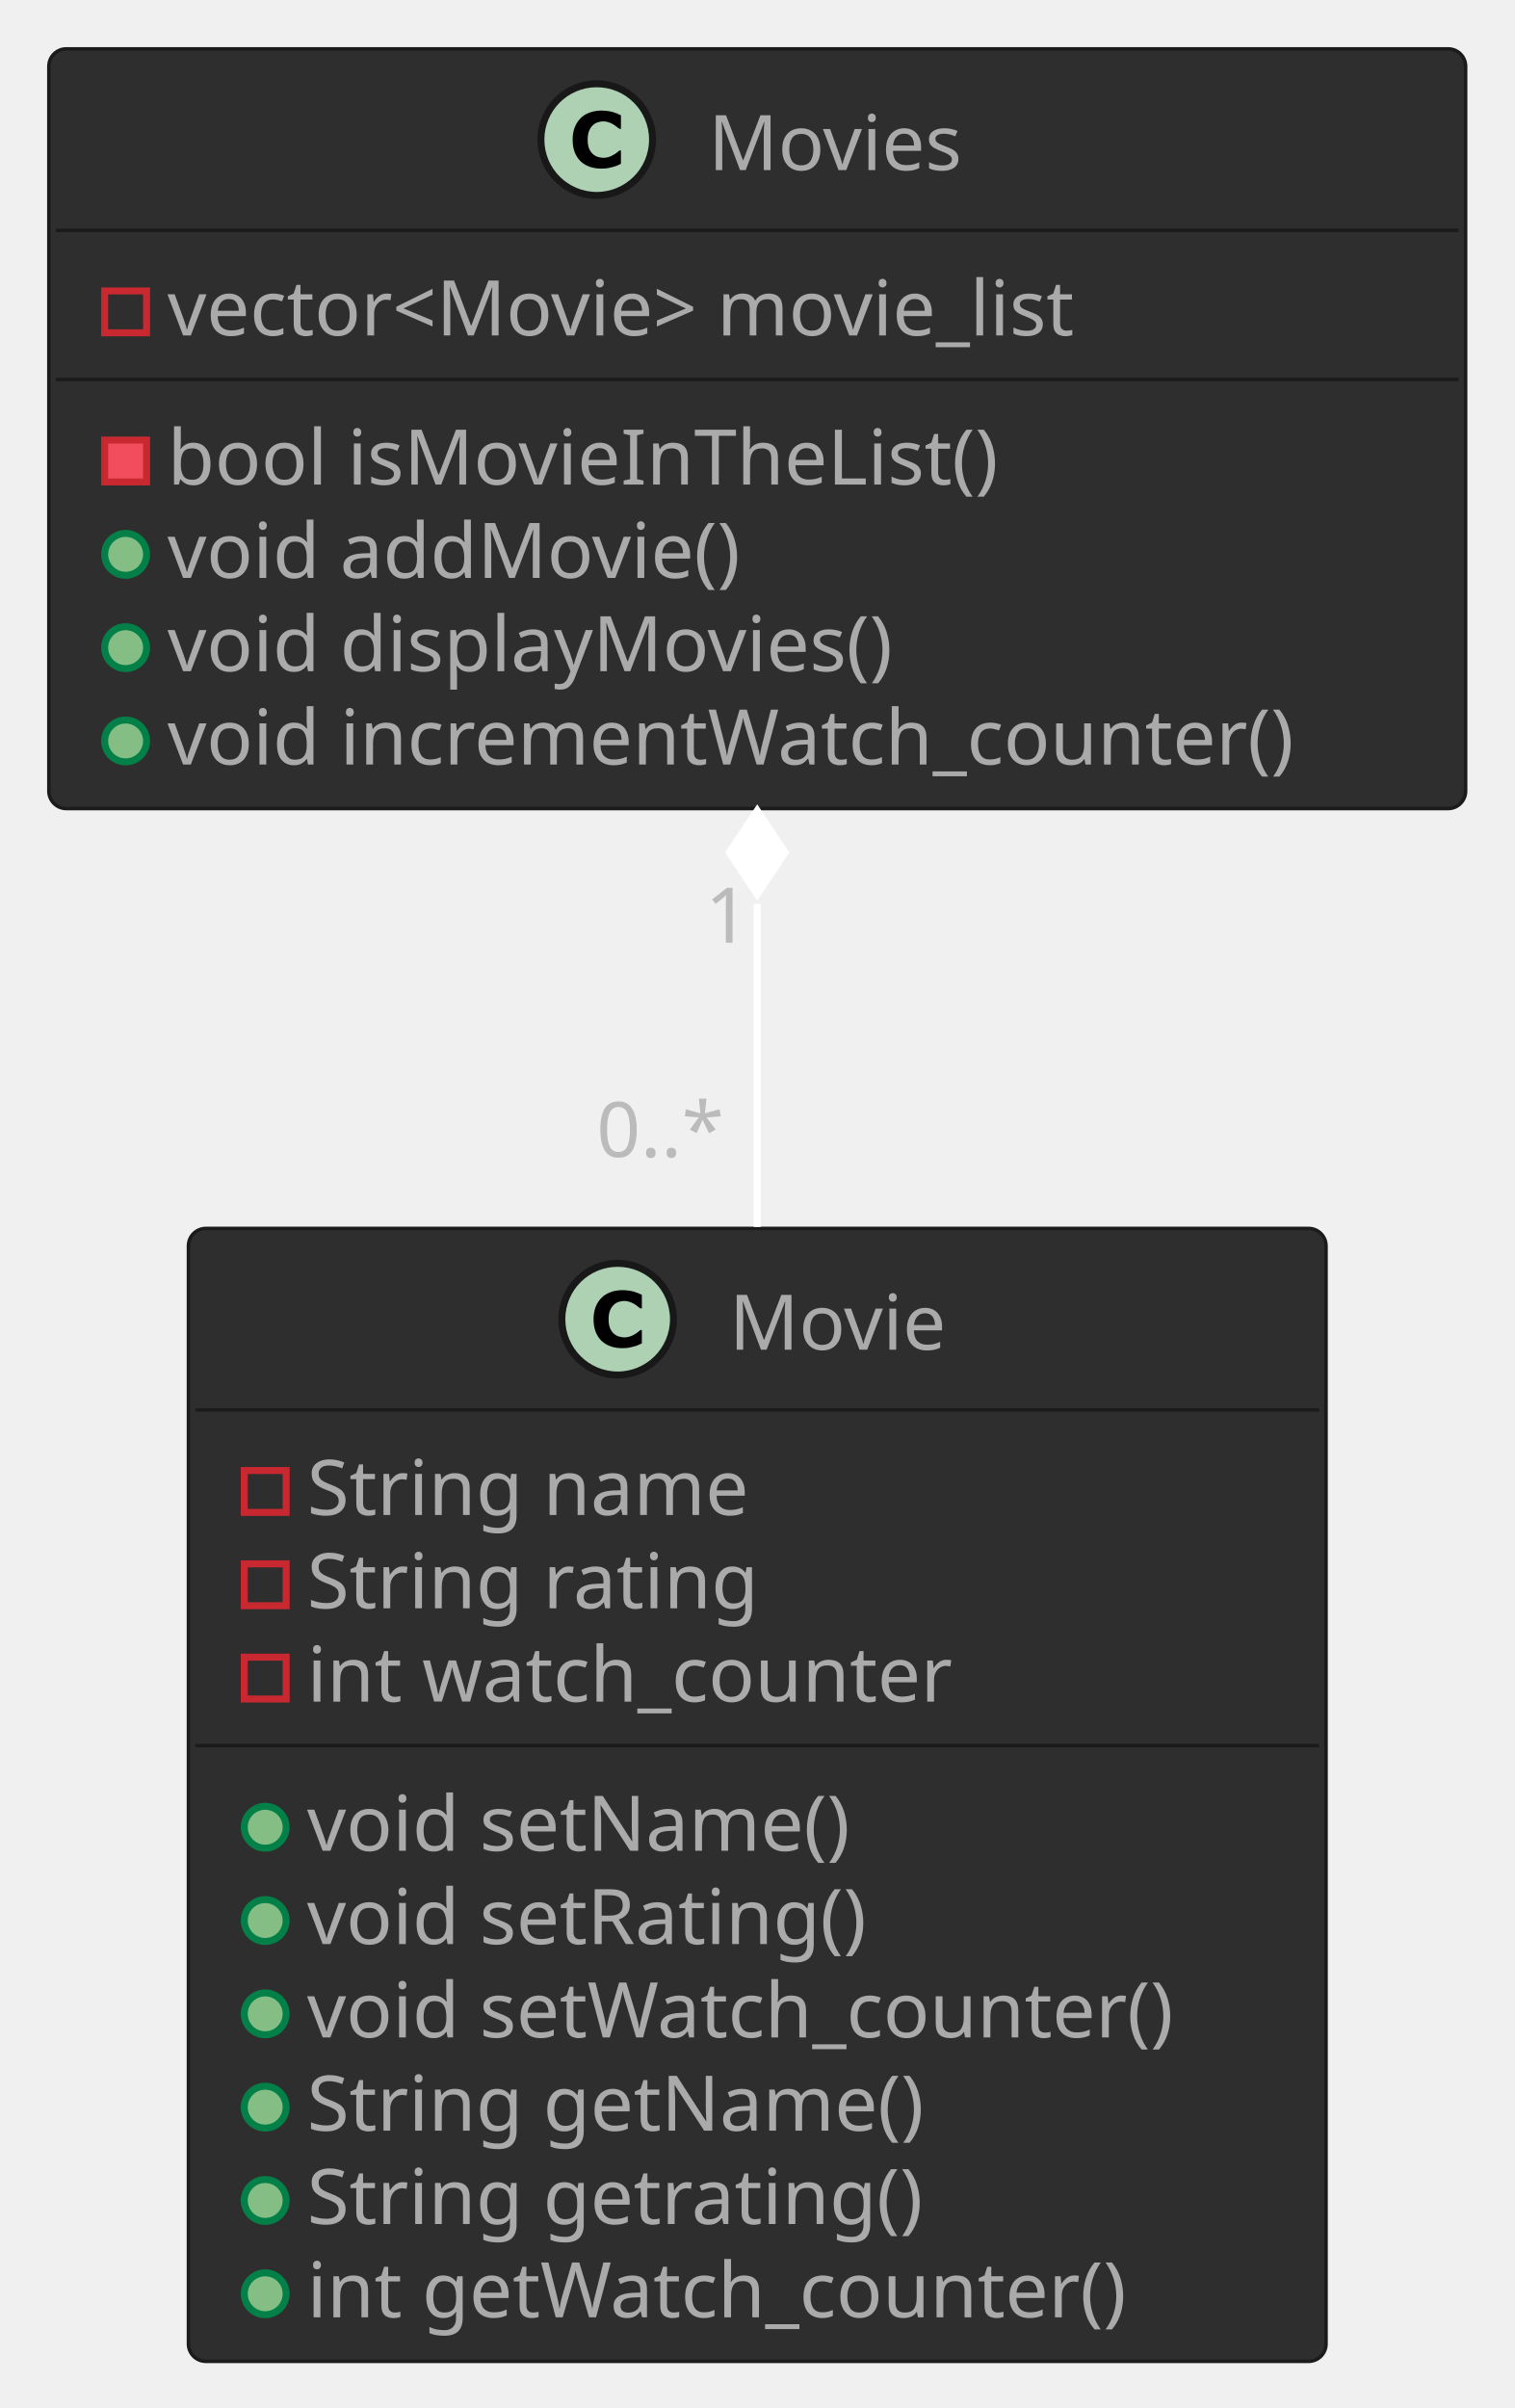
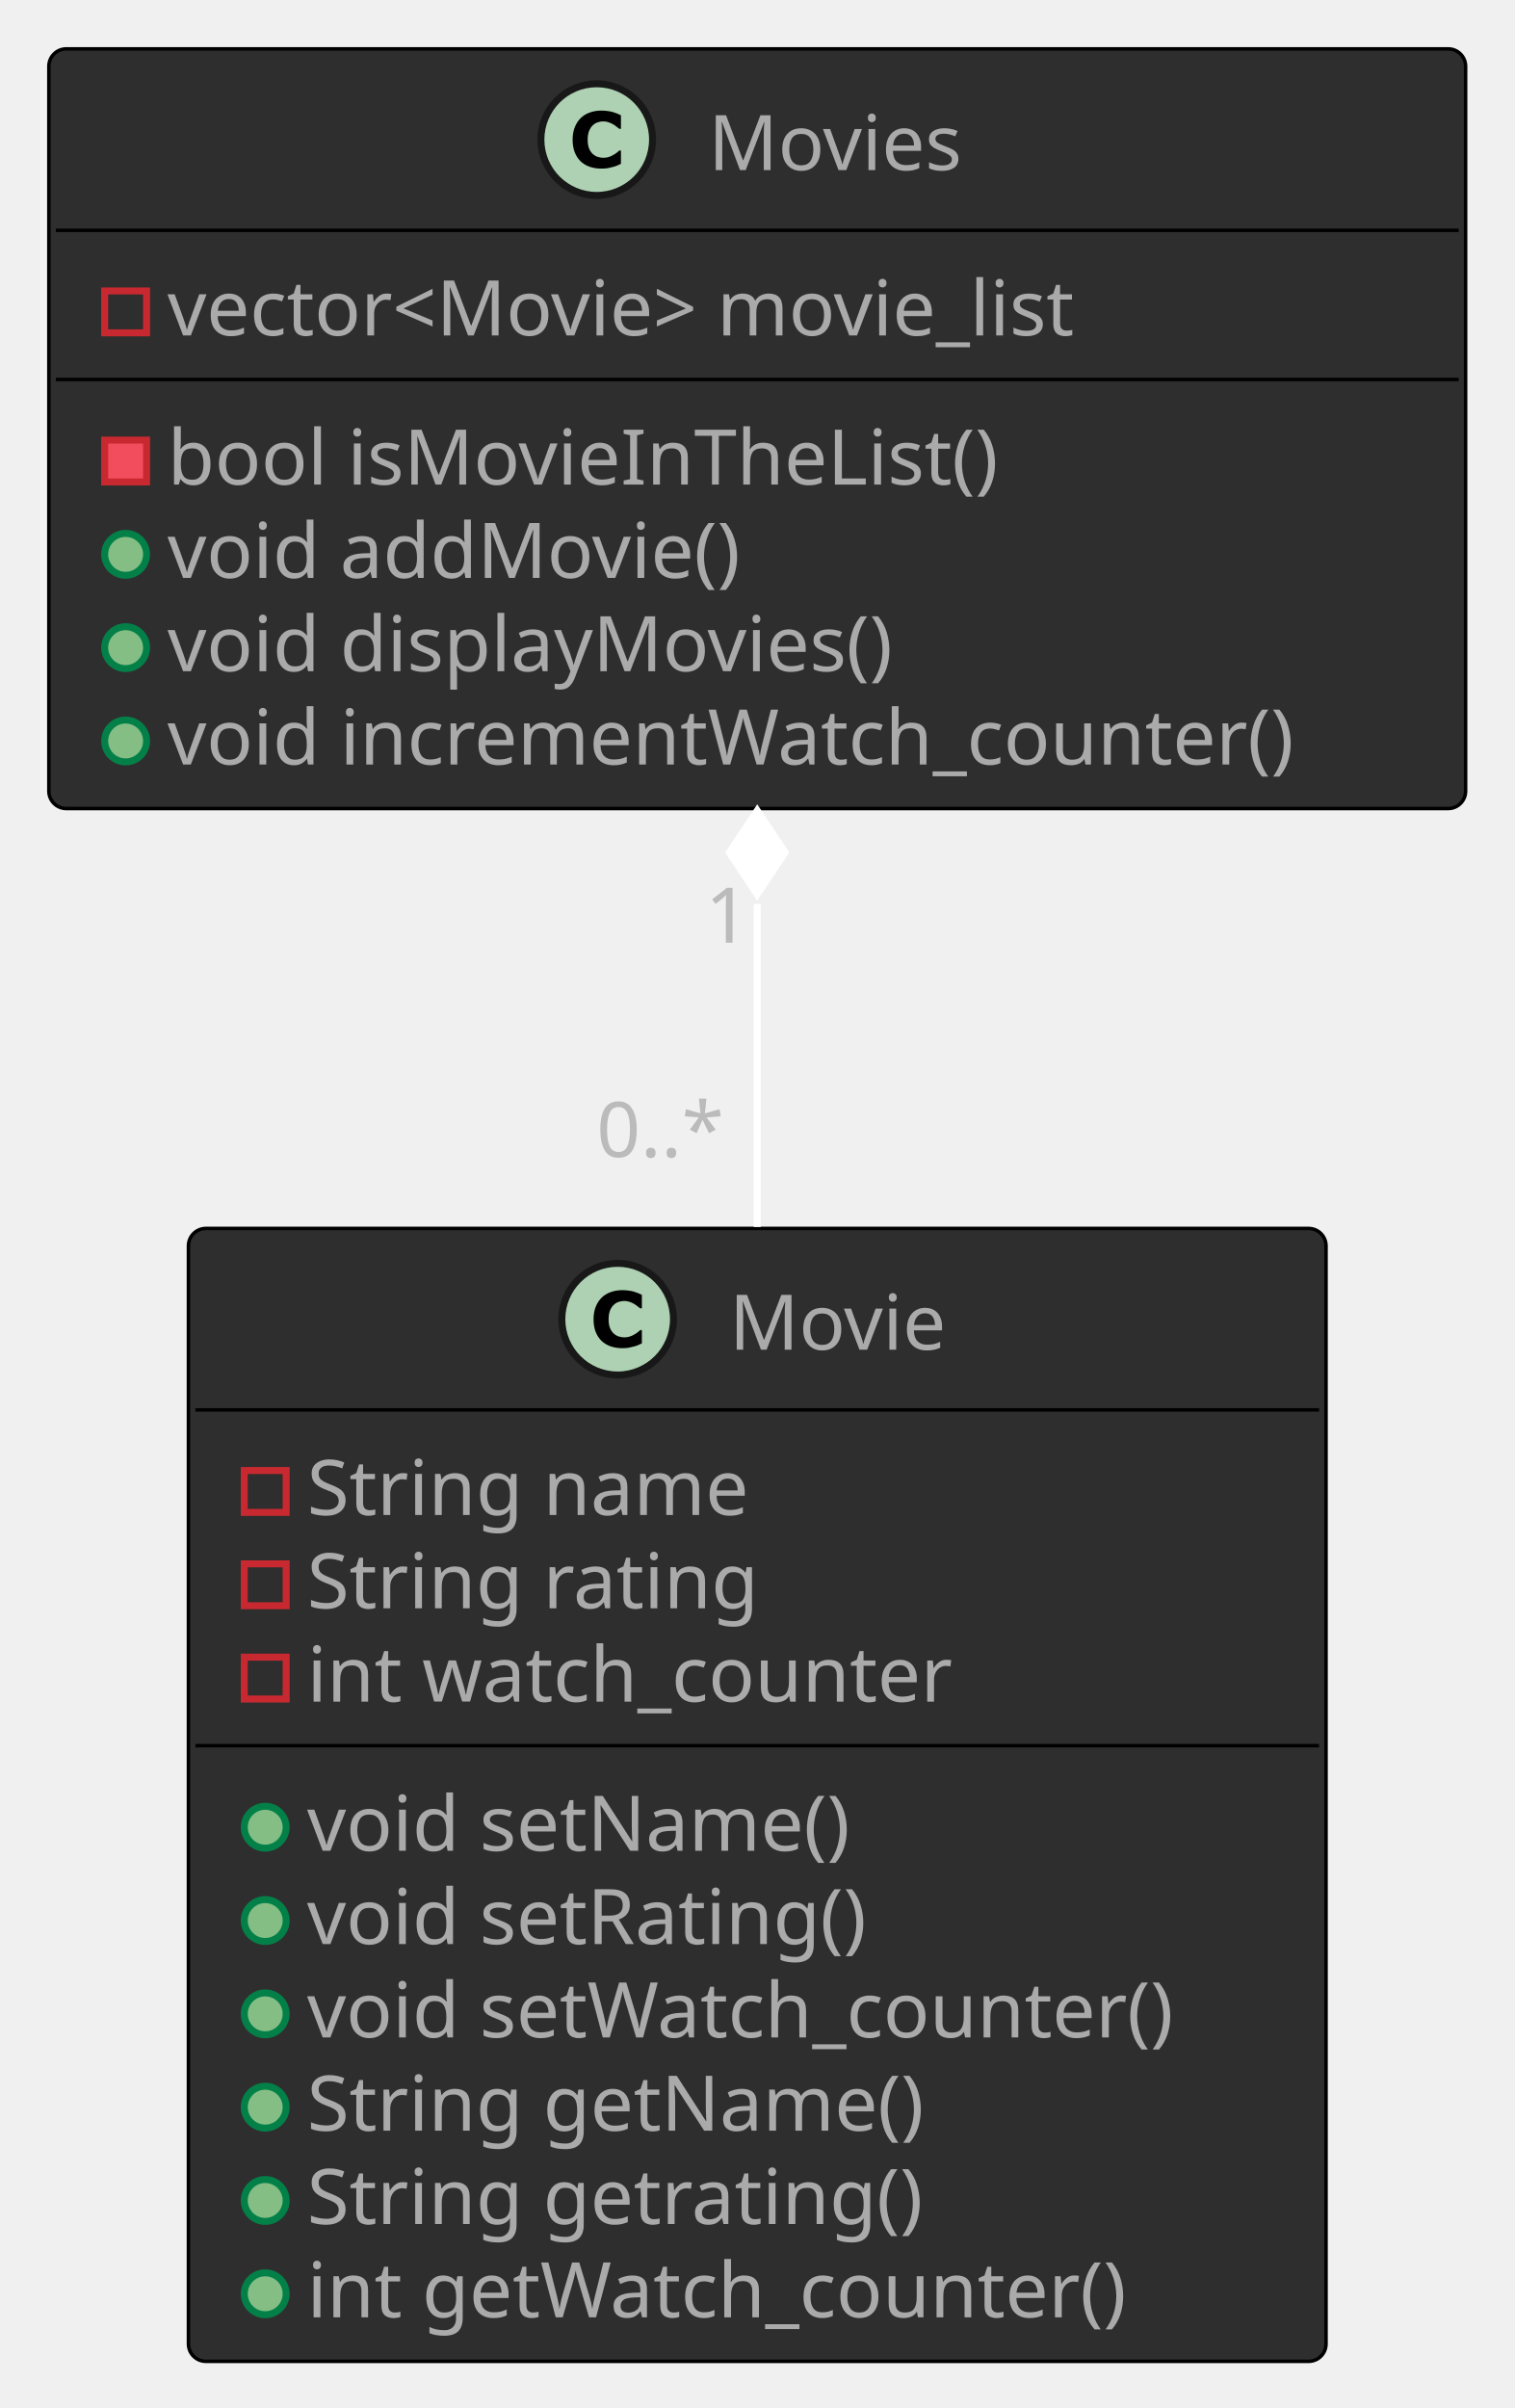
<svg xmlns="http://www.w3.org/2000/svg" contentStyleType="text/css" height="345px" preserveAspectRatio="none" style="width:217px;height:345px;background:#0D1117;" version="1.1" viewBox="0 0 217 345" width="217px" zoomAndPan="magnify">
  <defs />
  <g>
    <g id="elem_Movie">
-       <rect codeLine="4" fill="#2E2E2E" height="162.318" id="Movie" rx="2.5" ry="2.5" style="stroke:#1B1B1B;stroke-width:0.5;" width="163" x="27" y="176" />
+       <rect codeLine="4" fill="#2E2E2E" height="162.318" id="Movie" rx="2.5" ry="2.5" style="stroke:#000000;stroke-width:0.5;" width="163" x="27" y="176" />
      <ellipse cx="88.5" cy="189" fill="#ADD1B2" rx="8" ry="8" style="stroke:#181818;stroke-width:1.0;" />
      <path d="M89.141,193.156 Q88.25,193.156 87.484,192.891 Q86.734,192.625 86.188,192.109 Q85.656,191.594 85.344,190.812 Q85.047,190.031 85.047,189.016 Q85.047,188.062 85.328,187.297 Q85.625,186.516 86.172,185.953 Q86.688,185.422 87.453,185.141 Q88.234,184.844 89.141,184.844 Q89.641,184.844 90.047,184.906 Q90.453,184.953 90.797,185.047 Q91.156,185.156 91.453,185.281 Q91.75,185.406 91.969,185.516 L91.969,187.453 L91.734,187.453 Q91.578,187.328 91.344,187.156 Q91.125,186.969 90.828,186.797 Q90.531,186.625 90.188,186.516 Q89.844,186.391 89.453,186.391 Q89.016,186.391 88.625,186.531 Q88.234,186.656 87.906,186.984 Q87.594,187.281 87.391,187.797 Q87.203,188.297 87.203,189.016 Q87.203,189.766 87.406,190.281 Q87.625,190.781 87.938,191.062 Q88.266,191.359 88.672,191.484 Q89.078,191.609 89.469,191.609 Q89.844,191.609 90.203,191.5 Q90.578,191.391 90.891,191.188 Q91.156,191.047 91.375,190.875 Q91.609,190.688 91.75,190.562 L91.969,190.562 L91.969,192.469 Q91.672,192.609 91.391,192.734 Q91.125,192.844 90.812,192.922 Q90.422,193.031 90.078,193.094 Q89.734,193.156 89.141,193.156 Z " fill="#000000" />
      <text fill="#AAAAAA" font-family="Verdana" font-size="11" lengthAdjust="spacing" textLength="33" x="104.5" y="193.375">Movie</text>
-       <line style="stroke:#1B1B1B;stroke-width:0.5;" x1="28" x2="189" y1="202" y2="202" />
+       <line style="stroke:#000000;stroke-width:0.5;" x1="28" x2="189" y1="202" y2="202" />
      <rect fill="none" height="6" style="stroke:#C82930;stroke-width:1.0;" width="6" x="35" y="210.684" />
      <text fill="#AAAAAA" font-family="Verdana" font-size="11" lengthAdjust="spacing" textLength="70" x="44" y="217.059">String name</text>
      <rect fill="none" height="6" style="stroke:#C82930;stroke-width:1.0;" width="6" x="35" y="224.053" />
      <text fill="#AAAAAA" font-family="Verdana" font-size="11" lengthAdjust="spacing" textLength="71" x="44" y="230.428">String rating</text>
      <rect fill="none" height="6" style="stroke:#C82930;stroke-width:1.0;" width="6" x="35" y="237.422" />
      <text fill="#AAAAAA" font-family="Verdana" font-size="11" lengthAdjust="spacing" textLength="101" x="44" y="243.796">int watch_counter</text>
-       <line style="stroke:#1B1B1B;stroke-width:0.5;" x1="28" x2="189" y1="250.106" y2="250.106" />
+       <line style="stroke:#000000;stroke-width:0.5;" x1="28" x2="189" y1="250.106" y2="250.106" />
      <ellipse cx="38" cy="261.79" fill="#84BE84" rx="3" ry="3" style="stroke:#038048;stroke-width:1.0;" />
      <text fill="#AAAAAA" font-family="Verdana" font-size="11" lengthAdjust="spacing" textLength="88" x="44" y="265.165">void setName()</text>
      <ellipse cx="38" cy="275.159" fill="#84BE84" rx="3" ry="3" style="stroke:#038048;stroke-width:1.0;" />
      <text fill="#AAAAAA" font-family="Verdana" font-size="11" lengthAdjust="spacing" textLength="91" x="44" y="278.534">void setRating()</text>
      <ellipse cx="38" cy="288.528" fill="#84BE84" rx="3" ry="3" style="stroke:#038048;stroke-width:1.0;" />
      <text fill="#AAAAAA" font-family="Verdana" font-size="11" lengthAdjust="spacing" textLength="140" x="44" y="291.902">void setWatch_counter()</text>
      <ellipse cx="38" cy="301.896" fill="#84BE84" rx="3" ry="3" style="stroke:#038048;stroke-width:1.0;" />
      <text fill="#AAAAAA" font-family="Verdana" font-size="11" lengthAdjust="spacing" textLength="99" x="44" y="305.271">String getName()</text>
      <ellipse cx="38" cy="315.265" fill="#84BE84" rx="3" ry="3" style="stroke:#038048;stroke-width:1.0;" />
      <text fill="#AAAAAA" font-family="Verdana" font-size="11" lengthAdjust="spacing" textLength="99" x="44" y="318.64">String getrating()</text>
      <ellipse cx="38" cy="328.634" fill="#84BE84" rx="3" ry="3" style="stroke:#038048;stroke-width:1.0;" />
      <text fill="#AAAAAA" font-family="Verdana" font-size="11" lengthAdjust="spacing" textLength="131" x="44" y="332.008">int getWatch_counter()</text>
    </g>
    <g id="elem_Movies">
-       <rect codeLine="16" fill="#2E2E2E" height="108.843" id="Movies" rx="2.5" ry="2.5" style="stroke:#1B1B1B;stroke-width:0.5;" width="203" x="7" y="7" />
+       <rect codeLine="16" fill="#2E2E2E" height="108.843" id="Movies" rx="2.5" ry="2.5" style="stroke:#000000;stroke-width:0.5;" width="203" x="7" y="7" />
      <ellipse cx="85.5" cy="20" fill="#ADD1B2" rx="8" ry="8" style="stroke:#181818;stroke-width:1.0;" />
      <path d="M86.141,24.156 Q85.25,24.156 84.484,23.891 Q83.734,23.625 83.188,23.109 Q82.656,22.594 82.344,21.812 Q82.047,21.031 82.047,20.016 Q82.047,19.062 82.328,18.297 Q82.625,17.516 83.172,16.953 Q83.688,16.422 84.453,16.141 Q85.234,15.844 86.141,15.844 Q86.641,15.844 87.047,15.906 Q87.453,15.953 87.797,16.047 Q88.156,16.156 88.453,16.281 Q88.75,16.406 88.969,16.516 L88.969,18.453 L88.734,18.453 Q88.578,18.328 88.344,18.156 Q88.125,17.969 87.828,17.797 Q87.531,17.625 87.188,17.516 Q86.844,17.391 86.453,17.391 Q86.016,17.391 85.625,17.531 Q85.234,17.656 84.906,17.984 Q84.594,18.281 84.391,18.797 Q84.203,19.297 84.203,20.016 Q84.203,20.766 84.406,21.281 Q84.625,21.781 84.938,22.062 Q85.266,22.359 85.672,22.484 Q86.078,22.609 86.469,22.609 Q86.844,22.609 87.203,22.5 Q87.578,22.391 87.891,22.188 Q88.156,22.047 88.375,21.875 Q88.609,21.688 88.75,21.562 L88.969,21.562 L88.969,23.469 Q88.672,23.609 88.391,23.734 Q88.125,23.844 87.812,23.922 Q87.422,24.031 87.078,24.094 Q86.734,24.156 86.141,24.156 Z " fill="#000000" />
      <text fill="#AAAAAA" font-family="Verdana" font-size="11" lengthAdjust="spacing" textLength="39" x="101.5" y="24.375">Movies</text>
-       <line style="stroke:#1B1B1B;stroke-width:0.5;" x1="8" x2="209" y1="33" y2="33" />
+       <line style="stroke:#000000;stroke-width:0.5;" x1="8" x2="209" y1="33" y2="33" />
      <rect fill="none" height="6" style="stroke:#C82930;stroke-width:1.0;" width="6" x="15" y="41.684" />
      <text fill="#AAAAAA" font-family="Verdana" font-size="11" lengthAdjust="spacing" textLength="149" x="24" y="48.059">vector&lt;Movie&gt; movie_list</text>
-       <line style="stroke:#1B1B1B;stroke-width:0.5;" x1="8" x2="209" y1="54.369" y2="54.369" />
+       <line style="stroke:#000000;stroke-width:0.5;" x1="8" x2="209" y1="54.369" y2="54.369" />
      <rect fill="#F24D5C" height="6" style="stroke:#C82930;stroke-width:1.0;" width="6" x="15" y="63.053" />
      <text fill="#AAAAAA" font-family="Verdana" font-size="11" lengthAdjust="spacing" textLength="132" x="24" y="69.428">bool isMovieInTheList()</text>
      <ellipse cx="18" cy="79.422" fill="#84BE84" rx="3" ry="3" style="stroke:#038048;stroke-width:1.0;" />
      <text fill="#AAAAAA" font-family="Verdana" font-size="11" lengthAdjust="spacing" textLength="92" x="24" y="82.796">void addMovie()</text>
      <ellipse cx="18" cy="92.79" fill="#84BE84" rx="3" ry="3" style="stroke:#038048;stroke-width:1.0;" />
      <text fill="#AAAAAA" font-family="Verdana" font-size="11" lengthAdjust="spacing" textLength="117" x="24" y="96.165">void displayMovies()</text>
      <ellipse cx="18" cy="106.159" fill="#84BE84" rx="3" ry="3" style="stroke:#038048;stroke-width:1.0;" />
      <text fill="#AAAAAA" font-family="Verdana" font-size="11" lengthAdjust="spacing" textLength="180" x="24" y="109.534">void incrementWatch_counter()</text>
    </g>
    <g id="link_Movies_Movie">
      <path codeLine="24" d="M108.5,129.51 C108.5,144.43 108.5,160.39 108.5,175.79 " fill="none" id="Movies-backto-Movie" style="stroke:#FFFFFF;stroke-width:1.0;" />
      <polygon fill="#FFFFFF" points="108.5,116.14,104.5,122.14,108.5,128.14,112.5,122.14,108.5,116.14" style="stroke:#FFFFFF;stroke-width:1.0;" />
      <text fill="#BBBBBB" font-family="Verdana" font-size="11" lengthAdjust="spacing" textLength="7" x="101.052" y="135.066">1</text>
      <text fill="#BBBBBB" font-family="Verdana" font-size="11" lengthAdjust="spacing" textLength="22" x="85.486" y="165.766">0..*</text>
    </g>
  </g>
</svg>
